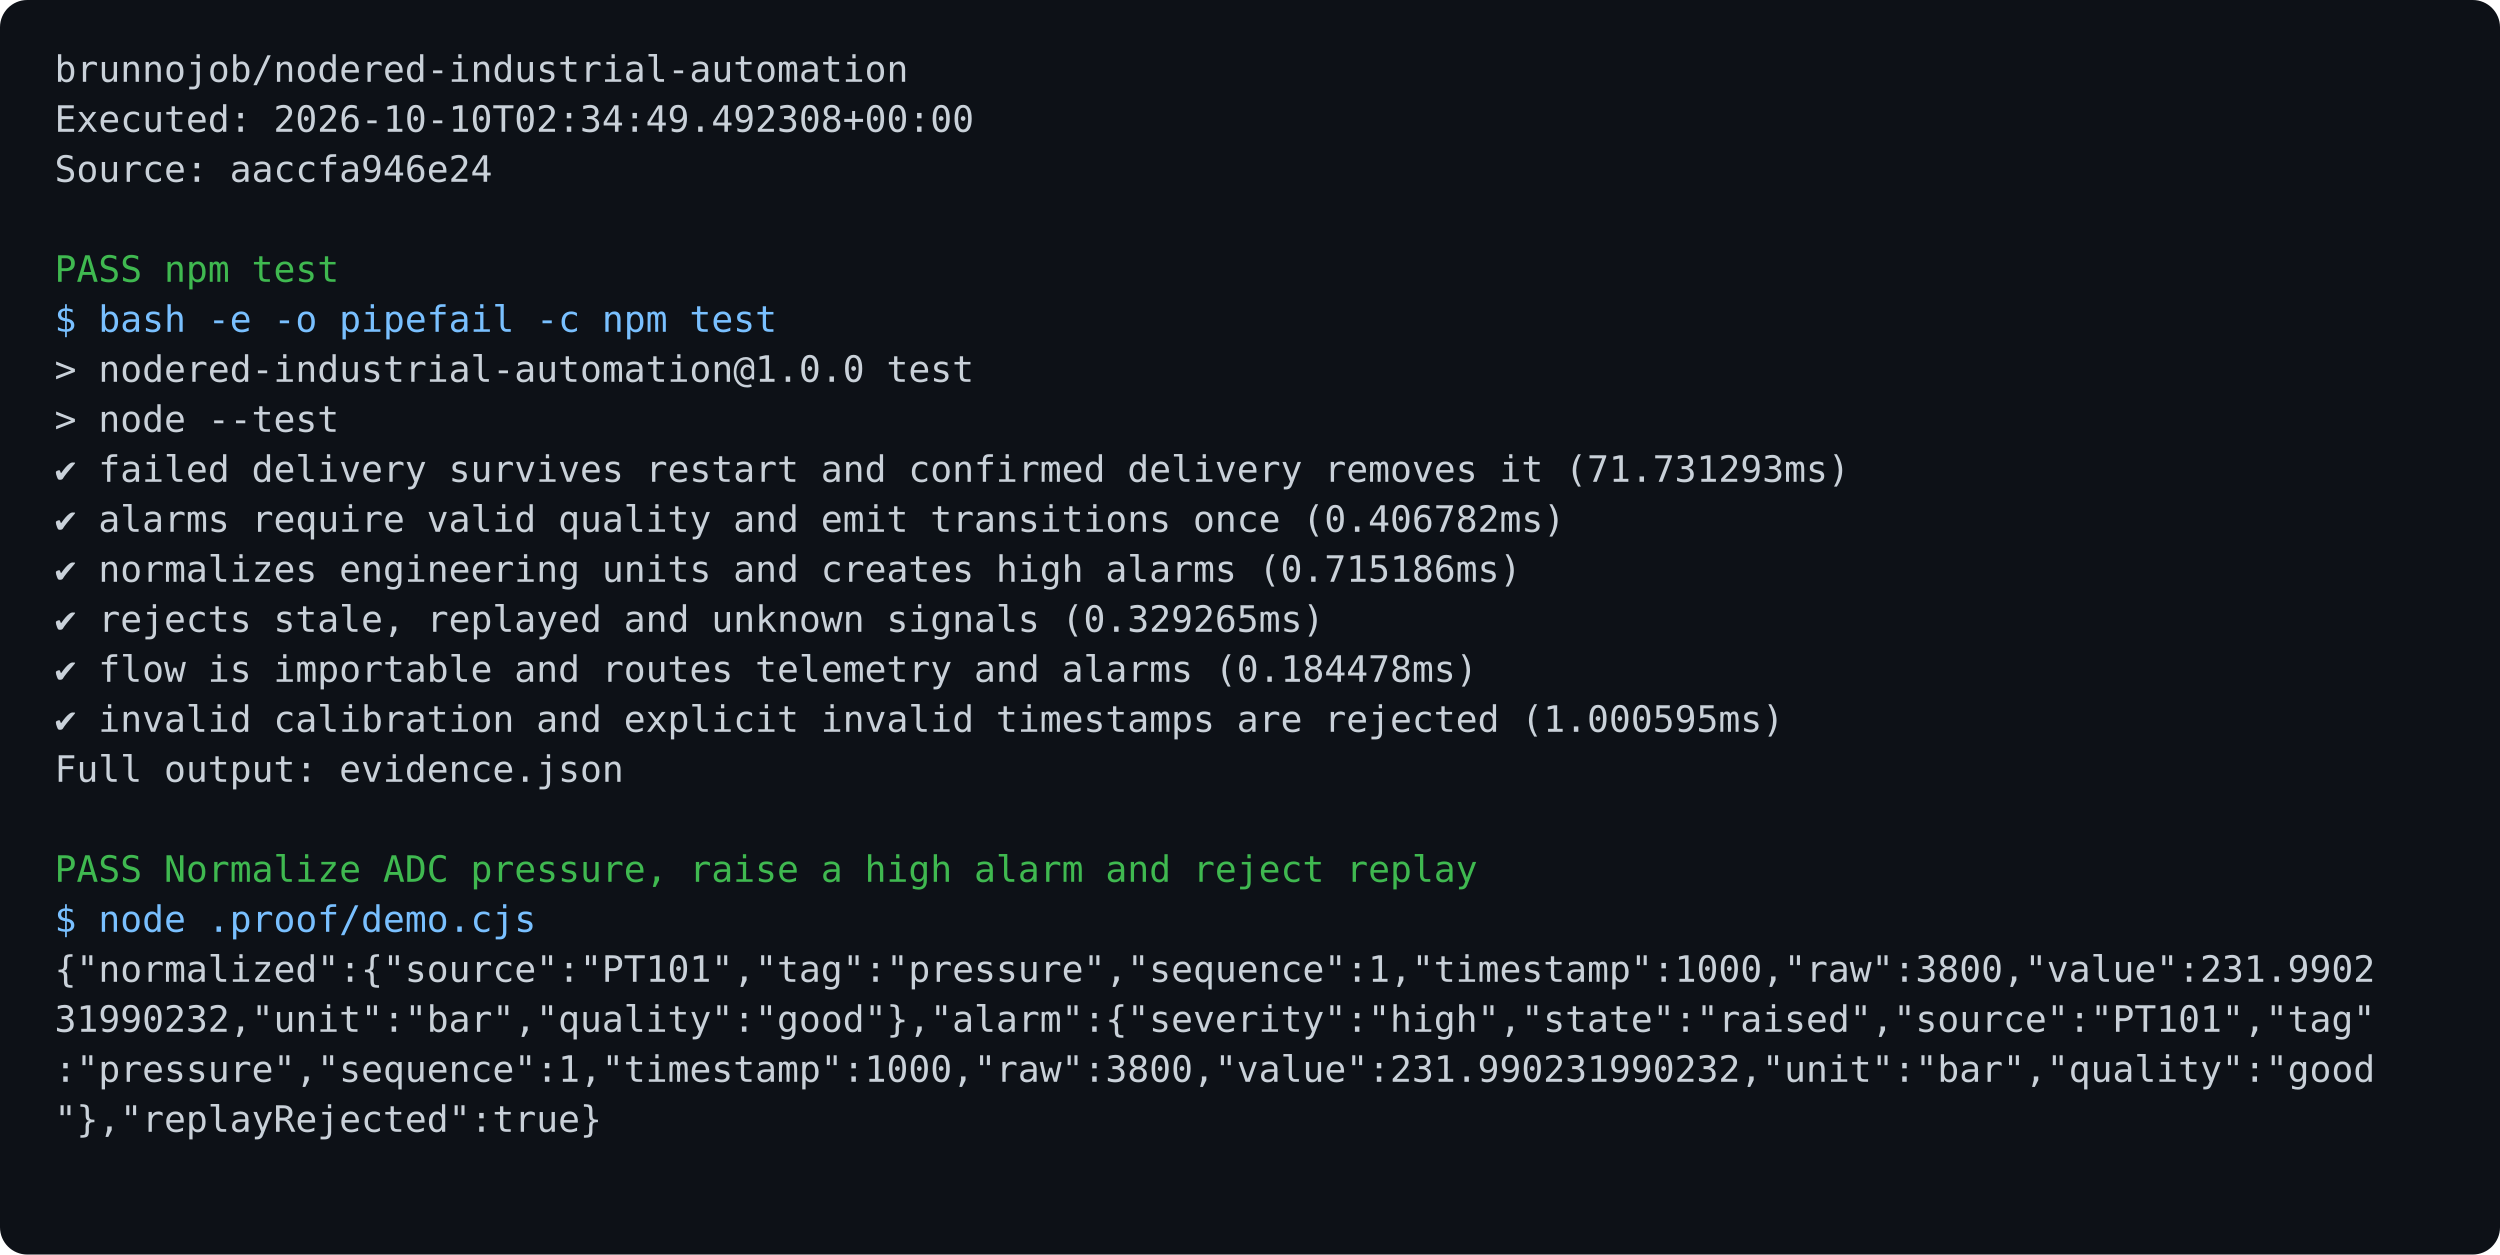
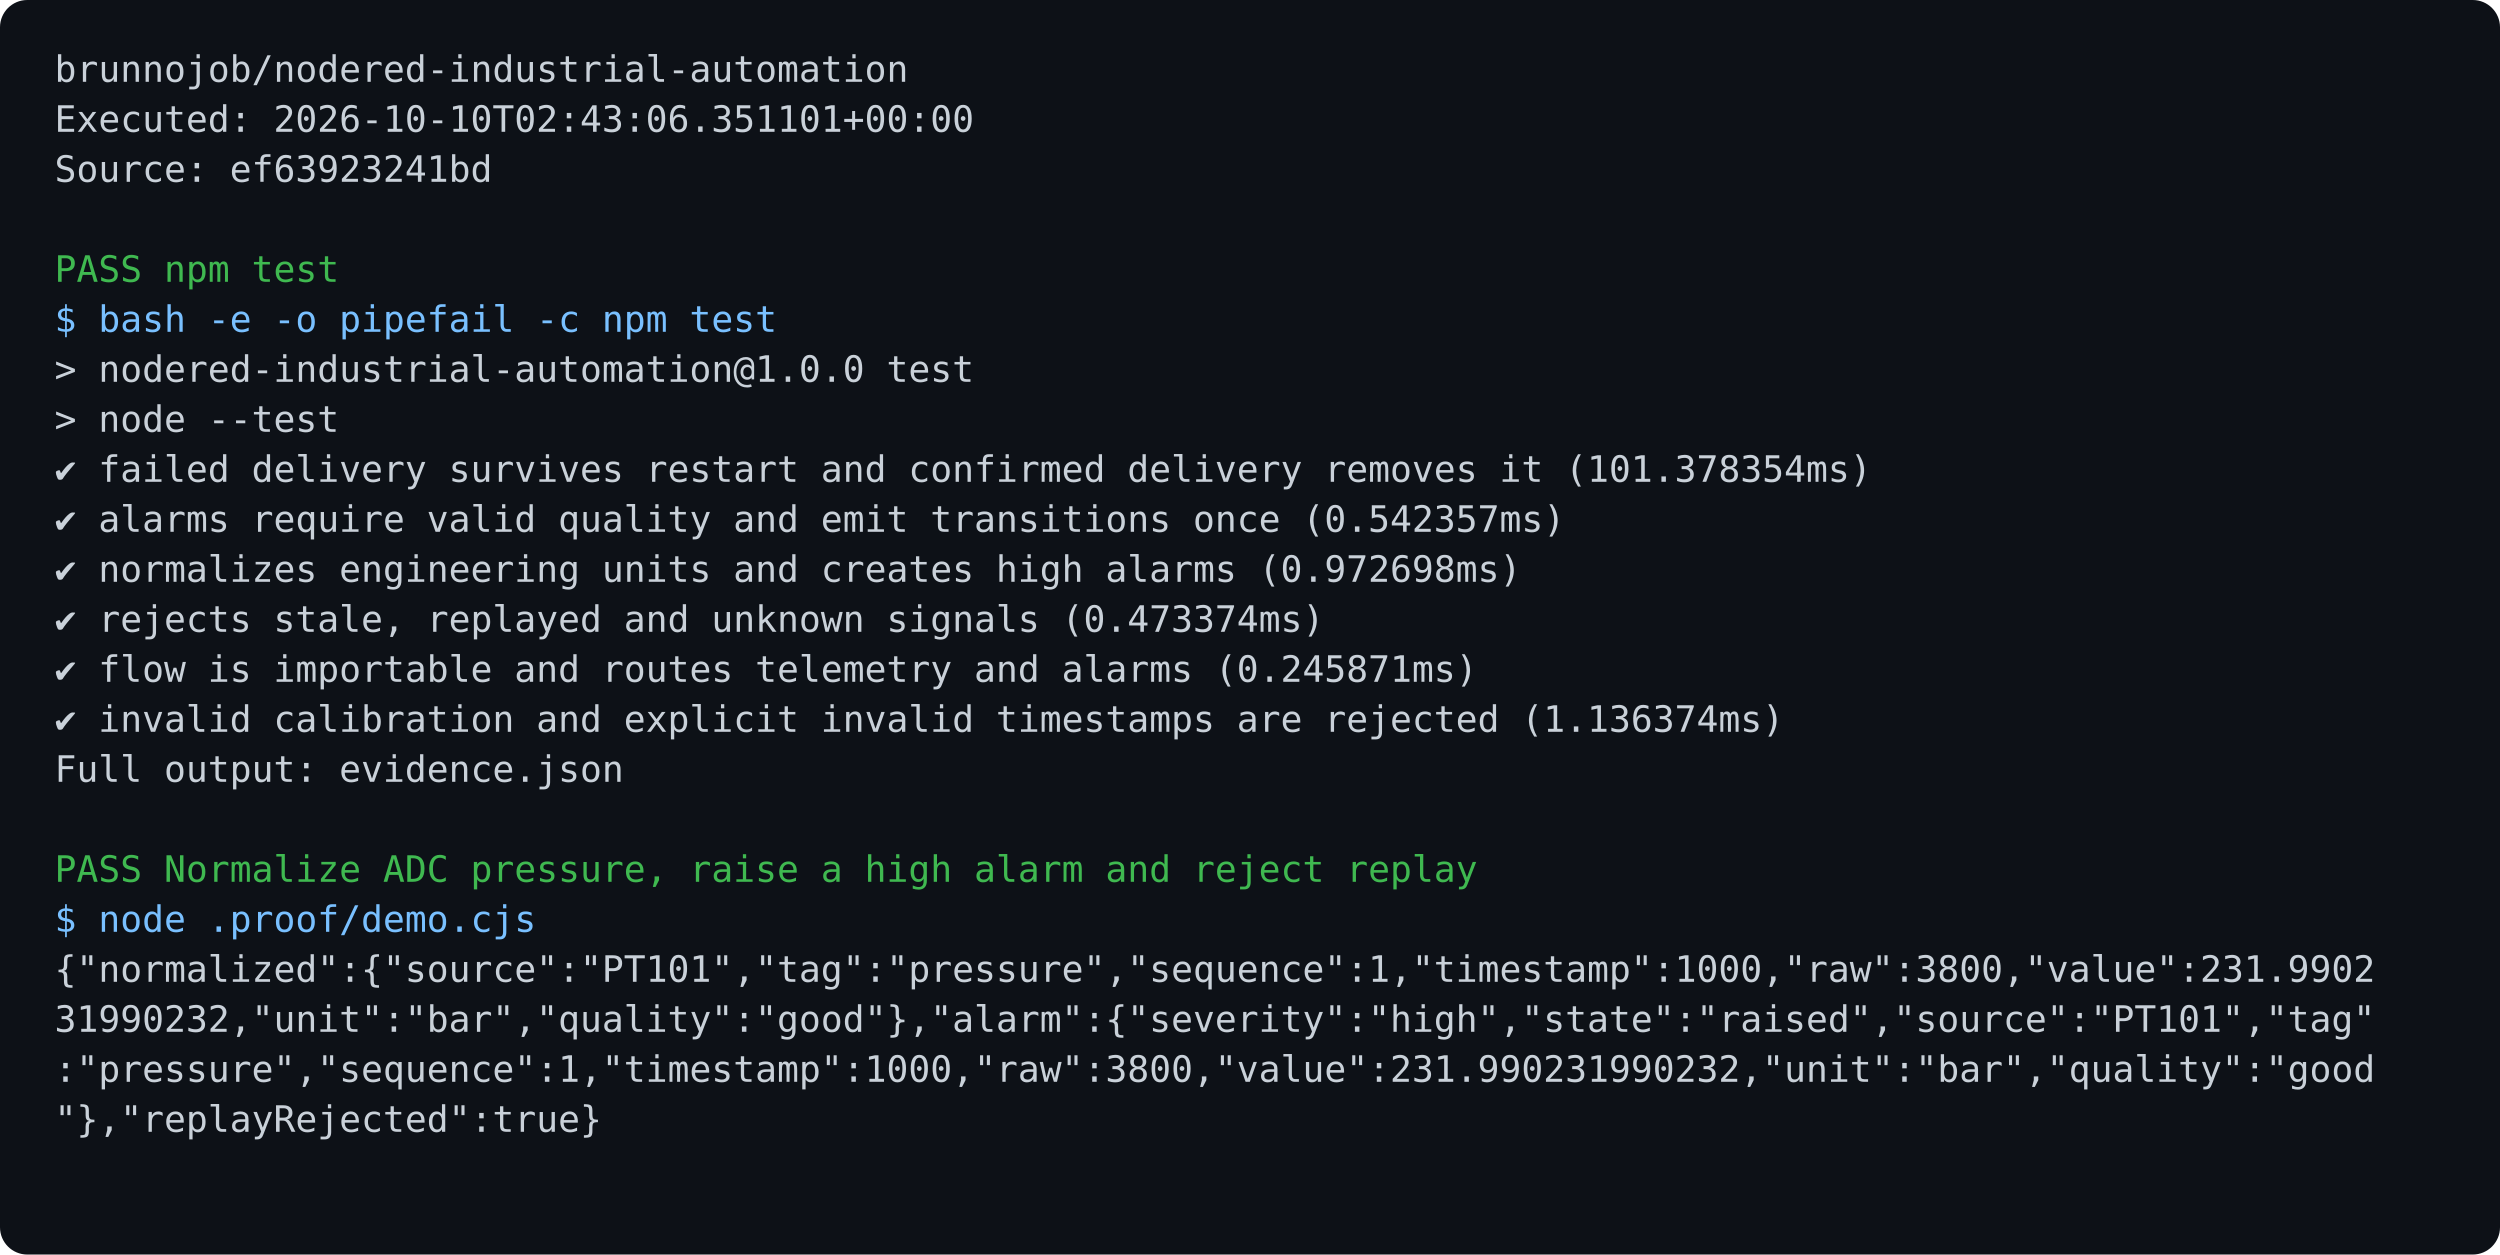
<svg xmlns="http://www.w3.org/2000/svg" width="1100" height="552" viewBox="0 0 1100 552">
  <rect width="1100" height="552" rx="12" fill="#0d1117" />
  <g font-family="monospace" font-size="16">
    <text x="24" y="36" fill="#c9d1d9">brunnojob/nodered-industrial-automation</text>
-     <text x="24" y="58" fill="#c9d1d9">Executed: 2026-10-10T02:34:49.492308+00:00</text>
-     <text x="24" y="80" fill="#c9d1d9">Source: aaccfa946e24</text>
+     <text x="24" y="58" fill="#c9d1d9">Executed: 2026-10-10T02:43:06.351101+00:00</text>
+     <text x="24" y="80" fill="#c9d1d9">Source: ef63923241bd</text>
    <text x="24" y="102" fill="#c9d1d9" />
    <text x="24" y="124" fill="#3fb950">PASS npm test</text>
    <text x="24" y="146" fill="#79c0ff">$ bash -e -o pipefail -c npm test</text>
    <text x="24" y="168" fill="#c9d1d9">&gt; nodered-industrial-automation@1.0.0 test</text>
    <text x="24" y="190" fill="#c9d1d9">&gt; node --test</text>
-     <text x="24" y="212" fill="#c9d1d9">✔ failed delivery survives restart and confirmed delivery removes it (71.731293ms)</text>
-     <text x="24" y="234" fill="#c9d1d9">✔ alarms require valid quality and emit transitions once (0.406782ms)</text>
-     <text x="24" y="256" fill="#c9d1d9">✔ normalizes engineering units and creates high alarms (0.715186ms)</text>
-     <text x="24" y="278" fill="#c9d1d9">✔ rejects stale, replayed and unknown signals (0.329265ms)</text>
-     <text x="24" y="300" fill="#c9d1d9">✔ flow is importable and routes telemetry and alarms (0.184478ms)</text>
-     <text x="24" y="322" fill="#c9d1d9">✔ invalid calibration and explicit invalid timestamps are rejected (1.000595ms)</text>
+     <text x="24" y="212" fill="#c9d1d9">✔ failed delivery survives restart and confirmed delivery removes it (101.378354ms)</text>
+     <text x="24" y="234" fill="#c9d1d9">✔ alarms require valid quality and emit transitions once (0.542357ms)</text>
+     <text x="24" y="256" fill="#c9d1d9">✔ normalizes engineering units and creates high alarms (0.972698ms)</text>
+     <text x="24" y="278" fill="#c9d1d9">✔ rejects stale, replayed and unknown signals (0.473374ms)</text>
+     <text x="24" y="300" fill="#c9d1d9">✔ flow is importable and routes telemetry and alarms (0.245871ms)</text>
+     <text x="24" y="322" fill="#c9d1d9">✔ invalid calibration and explicit invalid timestamps are rejected (1.136374ms)</text>
    <text x="24" y="344" fill="#c9d1d9">Full output: evidence.json</text>
    <text x="24" y="366" fill="#c9d1d9" />
    <text x="24" y="388" fill="#3fb950">PASS Normalize ADC pressure, raise a high alarm and reject replay</text>
    <text x="24" y="410" fill="#79c0ff">$ node .proof/demo.cjs</text>
    <text x="24" y="432" fill="#c9d1d9">{"normalized":{"source":"PT101","tag":"pressure","sequence":1,"timestamp":1000,"raw":3800,"value":231.9902</text>
    <text x="24" y="454" fill="#c9d1d9">31990232,"unit":"bar","quality":"good"},"alarm":{"severity":"high","state":"raised","source":"PT101","tag"</text>
    <text x="24" y="476" fill="#c9d1d9">:"pressure","sequence":1,"timestamp":1000,"raw":3800,"value":231.990231990232,"unit":"bar","quality":"good</text>
    <text x="24" y="498" fill="#c9d1d9">"},"replayRejected":true}</text>
  </g>
</svg>
